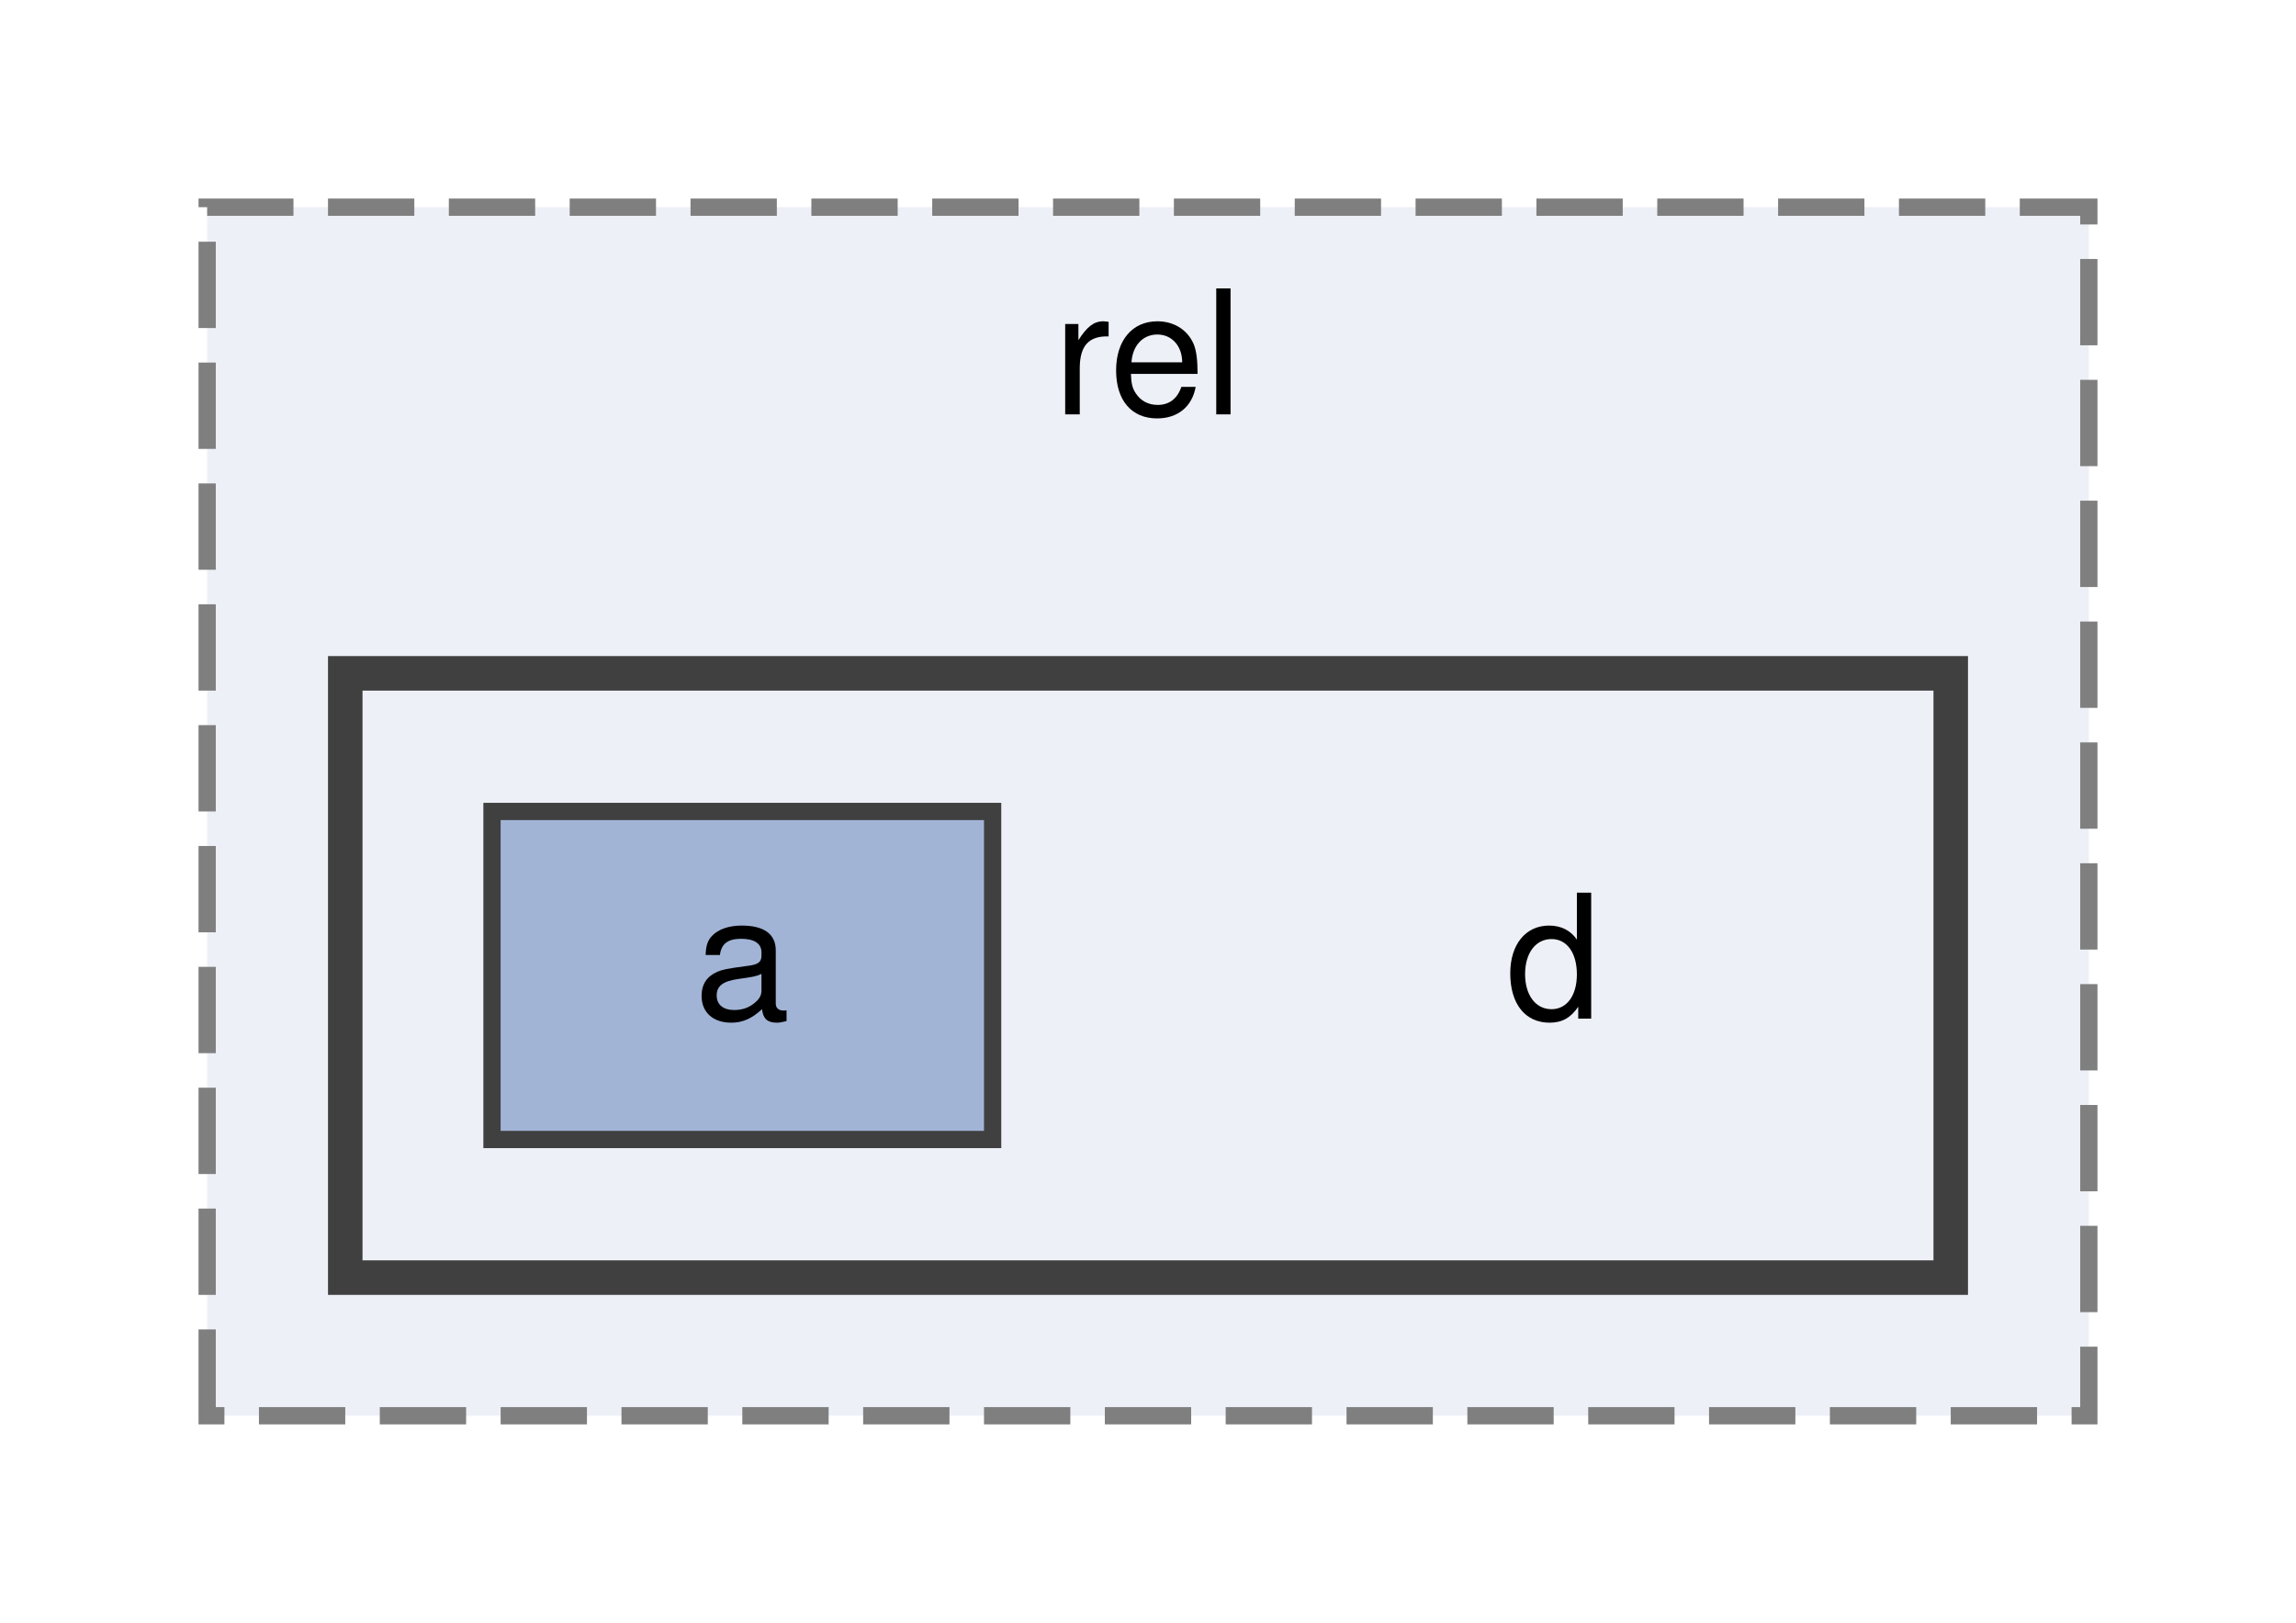
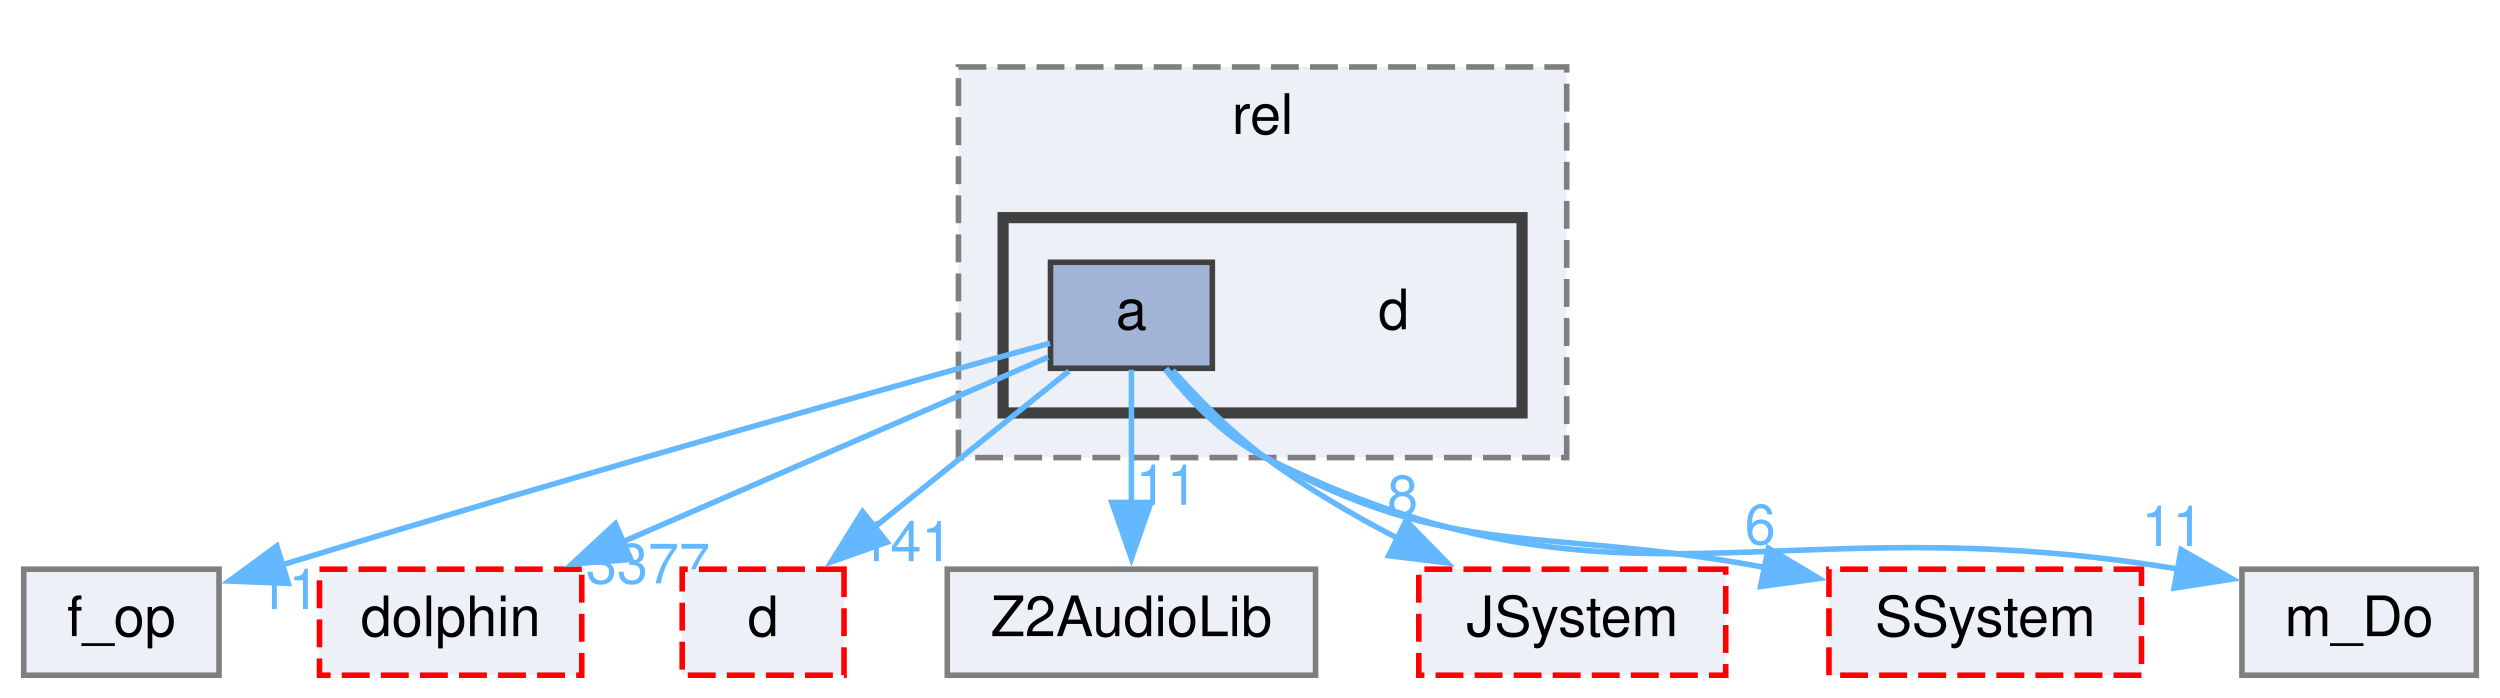
- <svg xmlns="http://www.w3.org/2000/svg" xmlns:xlink="http://www.w3.org/1999/xlink" width="133pt" height="94pt" viewBox="0.00 0.00 133.00 94.00">
-   <g id="graph0" class="graph" transform="scale(1 1) rotate(0) translate(4 90)">
+ <svg xmlns="http://www.w3.org/2000/svg" xmlns:xlink="http://www.w3.org/1999/xlink" width="448pt" height="125pt" viewBox="0.00 0.00 447.50 125.00">
+   <g id="graph0" class="graph" transform="scale(1 1) rotate(0) translate(4 121)">
    <g id="clust1" class="cluster">
      <g id="a_clust1">
        <a xlink:href="dir_d1e95842203b094e4f127fa85baf24b5.html" target="_top" xlink:title="rel">
-           <polygon fill="#edf0f7" stroke="#7f7f7f" stroke-dasharray="5,2" points="8,-8 8,-78 117,-78 117,-8 8,-8" />
-           <text text-anchor="middle" x="62.5" y="-66" font-family="Helvetica,sans-Serif" font-size="10.00">rel</text>
+           <polygon fill="#edf0f7" stroke="#7f7f7f" stroke-dasharray="5,2" points="167.5,-39 167.5,-109 276.5,-109 276.5,-39 167.5,-39" />
+           <text text-anchor="middle" x="222" y="-97" font-family="Helvetica,sans-Serif" font-size="10.00">rel</text>
        </a>
      </g>
    </g>
    <g id="clust2" class="cluster">
      <g id="a_clust2">
        <a xlink:href="dir_244336746419795862f93731f1699860.html" target="_top">
-           <polygon fill="#edf0f7" stroke="#404040" stroke-width="2" points="16,-16 16,-51 109,-51 109,-16 16,-16" />
+           <polygon fill="#edf0f7" stroke="#404040" stroke-width="2" points="175.5,-47 175.5,-82 268.5,-82 268.5,-47 175.5,-47" />
        </a>
      </g>
    </g>
    <g id="node1" class="node">
-       <text text-anchor="middle" x="86" y="-31" font-family="Helvetica,sans-Serif" font-size="10.00">d</text>
+       <text text-anchor="middle" x="245.5" y="-62" font-family="Helvetica,sans-Serif" font-size="10.00">d</text>
    </g>
    <g id="node2" class="node">
      <g id="a_node2">
        <a xlink:href="dir_b81c1d082692bb1b2b34ed3bfe8a0f4a.html" target="_top" xlink:title="a">
-           <polygon fill="#a2b4d6" stroke="#404040" points="53.5,-43 24.5,-43 24.5,-24 53.5,-24 53.5,-43" />
-           <text text-anchor="middle" x="39" y="-31" font-family="Helvetica,sans-Serif" font-size="10.00">a</text>
+           <polygon fill="#a2b4d6" stroke="#404040" points="213,-74 184,-74 184,-55 213,-55 213,-74" />
+           <text text-anchor="middle" x="198.5" y="-62" font-family="Helvetica,sans-Serif" font-size="10.00">a</text>
+         </a>
+       </g>
+     </g>
+     <g id="node3" class="node">
+       <g id="a_node3">
+         <a xlink:href="dir_fbb29e8cafd745cbb7106b56de6b5377.html" target="_top" xlink:title="f_op">
+           <polygon fill="#edf0f7" stroke="#7f7f7f" points="35,-19 0,-19 0,0 35,0 35,-19" />
+           <text text-anchor="middle" x="17.5" y="-7" font-family="Helvetica,sans-Serif" font-size="10.00">f_op</text>
+         </a>
+       </g>
+     </g>
+     <g id="edge1" class="edge">
+       <path fill="none" stroke="#63b8ff" d="M183.92,-59.5C158.05,-52.38 102.21,-36.81 46.2,-19.75" />
+       <polygon fill="#63b8ff" stroke="#63b8ff" points="47.41,-16.46 36.82,-16.88 45.36,-23.16 47.41,-16.46" />
+       <g id="a_edge1-headlabel">
+         <a xlink:href="dir_000001_000812.html" target="_top" xlink:title="112">
+           <text text-anchor="middle" x="50.23" y="-11.86" font-family="Helvetica,sans-Serif" font-size="10.00" fill="#63b8ff">112</text>
+         </a>
+       </g>
+     </g>
+     <g id="node4" class="node">
+       <g id="a_node4">
+         <a xlink:href="dir_b778c3f297ab88300258a2935792c8cc.html" target="_top" xlink:title="dolphin">
+           <polygon fill="#edf0f7" stroke="red" stroke-dasharray="5,2" points="100,-19 53,-19 53,0 100,0 100,-19" />
+           <text text-anchor="middle" x="76.5" y="-7" font-family="Helvetica,sans-Serif" font-size="10.00">dolphin</text>
+         </a>
+       </g>
+     </g>
+     <g id="edge2" class="edge">
+       <path fill="none" stroke="#63b8ff" d="M183.54,-57C164.67,-48.8 131.75,-34.5 107.38,-23.92" />
+       <polygon fill="#63b8ff" stroke="#63b8ff" points="108.82,-20.73 98.26,-19.95 106.03,-27.15 108.82,-20.73" />
+       <g id="a_edge2-headlabel">
+         <a xlink:href="dir_000001_000786.html" target="_top" xlink:title="3377">
+           <text text-anchor="middle" x="111.86" y="-16.45" font-family="Helvetica,sans-Serif" font-size="10.00" fill="#63b8ff">3377</text>
+         </a>
+       </g>
+     </g>
+     <g id="node5" class="node">
+       <g id="a_node5">
+         <a xlink:href="dir_cc3ad1aed4be3f446fdd7af78322f5bf.html" target="_top" xlink:title="d">
+           <polygon fill="#edf0f7" stroke="red" stroke-dasharray="5,2" points="147,-19 118,-19 118,0 147,0 147,-19" />
+           <text text-anchor="middle" x="132.5" y="-7" font-family="Helvetica,sans-Serif" font-size="10.00">d</text>
+         </a>
+       </g>
+     </g>
+     <g id="edge3" class="edge">
+       <path fill="none" stroke="#63b8ff" d="M187.3,-54.51C177.76,-46.85 163.83,-35.66 152.39,-26.47" />
+       <polygon fill="#63b8ff" stroke="#63b8ff" points="154.7,-23.84 144.71,-20.31 150.32,-29.3 154.7,-23.84" />
+       <g id="a_edge3-headlabel">
+         <a xlink:href="dir_000001_000024.html" target="_top" xlink:title="141">
+           <text text-anchor="middle" x="158.1" y="-20.43" font-family="Helvetica,sans-Serif" font-size="10.00" fill="#63b8ff">141</text>
+         </a>
+       </g>
+     </g>
+     <g id="node6" class="node">
+       <g id="a_node6">
+         <a xlink:href="dir_81939fb769658ab66ba54ec390580a1a.html" target="_top" xlink:title="Z2AudioLib">
+           <polygon fill="#edf0f7" stroke="#7f7f7f" points="231.5,-19 165.5,-19 165.5,0 231.5,0 231.5,-19" />
+           <text text-anchor="middle" x="198.5" y="-7" font-family="Helvetica,sans-Serif" font-size="10.00">Z2AudioLib</text>
+         </a>
+       </g>
+     </g>
+     <g id="edge4" class="edge">
+       <path fill="none" stroke="#63b8ff" d="M198.5,-54.75C198.5,-48.27 198.5,-39.16 198.5,-30.9" />
+       <polygon fill="#63b8ff" stroke="#63b8ff" points="202,-30.96 198.5,-20.96 195,-30.96 202,-30.96" />
+       <g id="a_edge4-headlabel">
+         <a xlink:href="dir_000001_001736.html" target="_top" xlink:title="11">
+           <text text-anchor="middle" x="204.84" y="-30.54" font-family="Helvetica,sans-Serif" font-size="10.00" fill="#63b8ff">11</text>
+         </a>
+       </g>
+     </g>
+     <g id="node7" class="node">
+       <g id="a_node7">
+         <a xlink:href="dir_4f0979a7f5e3194619cde56505e372d8.html" target="_top" xlink:title="JSystem">
+           <polygon fill="#edf0f7" stroke="red" stroke-dasharray="5,2" points="305,-19 250,-19 250,0 305,0 305,-19" />
+           <text text-anchor="middle" x="277.5" y="-7" font-family="Helvetica,sans-Serif" font-size="10.00">JSystem</text>
+         </a>
+       </g>
+     </g>
+     <g id="edge5" class="edge">
+       <path fill="none" stroke="#63b8ff" d="M205.9,-54.65C210.37,-49.66 216.37,-43.53 222.5,-39 229.77,-33.62 238.21,-28.7 246.25,-24.51" />
+       <polygon fill="#63b8ff" stroke="#63b8ff" points="247.7,-27.7 255.12,-20.13 244.6,-21.42 247.7,-27.7" />
+       <g id="a_edge5-headlabel">
+         <a xlink:href="dir_000001_000871.html" target="_top" xlink:title="8">
+           <text text-anchor="middle" x="247.1" y="-28.67" font-family="Helvetica,sans-Serif" font-size="10.00" fill="#63b8ff">8</text>
+         </a>
+       </g>
+     </g>
+     <g id="node8" class="node">
+       <g id="a_node8">
+         <a xlink:href="dir_54283da8a0cf1311a88c964d76512876.html" target="_top" xlink:title="SSystem">
+           <polygon fill="#edf0f7" stroke="red" stroke-dasharray="5,2" points="379.5,-19 323.5,-19 323.5,0 379.5,0 379.5,-19" />
+           <text text-anchor="middle" x="351.5" y="-7" font-family="Helvetica,sans-Serif" font-size="10.00">SSystem</text>
+         </a>
+       </g>
+     </g>
+     <g id="edge6" class="edge">
+       <path fill="none" stroke="#63b8ff" d="M204.7,-54.98C209.08,-49.59 215.41,-42.92 222.5,-39 256.19,-20.38 271.19,-26.82 311.96,-19.33" />
+       <polygon fill="#63b8ff" stroke="#63b8ff" points="312.64,-22.76 321.74,-17.33 311.25,-15.9 312.64,-22.76" />
+       <g id="a_edge6-headlabel">
+         <a xlink:href="dir_000001_001726.html" target="_top" xlink:title="6">
+           <text text-anchor="middle" x="311.17" y="-23.46" font-family="Helvetica,sans-Serif" font-size="10.00" fill="#63b8ff">6</text>
+         </a>
+       </g>
+     </g>
+     <g id="node9" class="node">
+       <g id="a_node9">
+         <a xlink:href="dir_6bdfff2c28f90f381b6da5bee088878b.html" target="_top" xlink:title="m_Do">
+           <polygon fill="#edf0f7" stroke="#7f7f7f" points="439.5,-19 397.5,-19 397.5,0 439.5,0 439.5,-19" />
+           <text text-anchor="middle" x="418.5" y="-7" font-family="Helvetica,sans-Serif" font-size="10.00">m_Do</text>
+         </a>
+       </g>
+     </g>
+     <g id="edge7" class="edge">
+       <path fill="none" stroke="#63b8ff" d="M204.59,-54.76C208.92,-49.27 215.24,-42.58 222.5,-39 286.03,-7.7 313.07,-31.18 386.17,-19.01" />
+       <polygon fill="#63b8ff" stroke="#63b8ff" points="386.61,-22.49 395.81,-17.23 385.34,-15.61 386.61,-22.49" />
+       <g id="a_edge7-headlabel">
+         <a xlink:href="dir_000001_001264.html" target="_top" xlink:title="11">
+           <text text-anchor="middle" x="385.08" y="-23.16" font-family="Helvetica,sans-Serif" font-size="10.00" fill="#63b8ff">11</text>
        </a>
      </g>
    </g>
  </g>
</svg>
